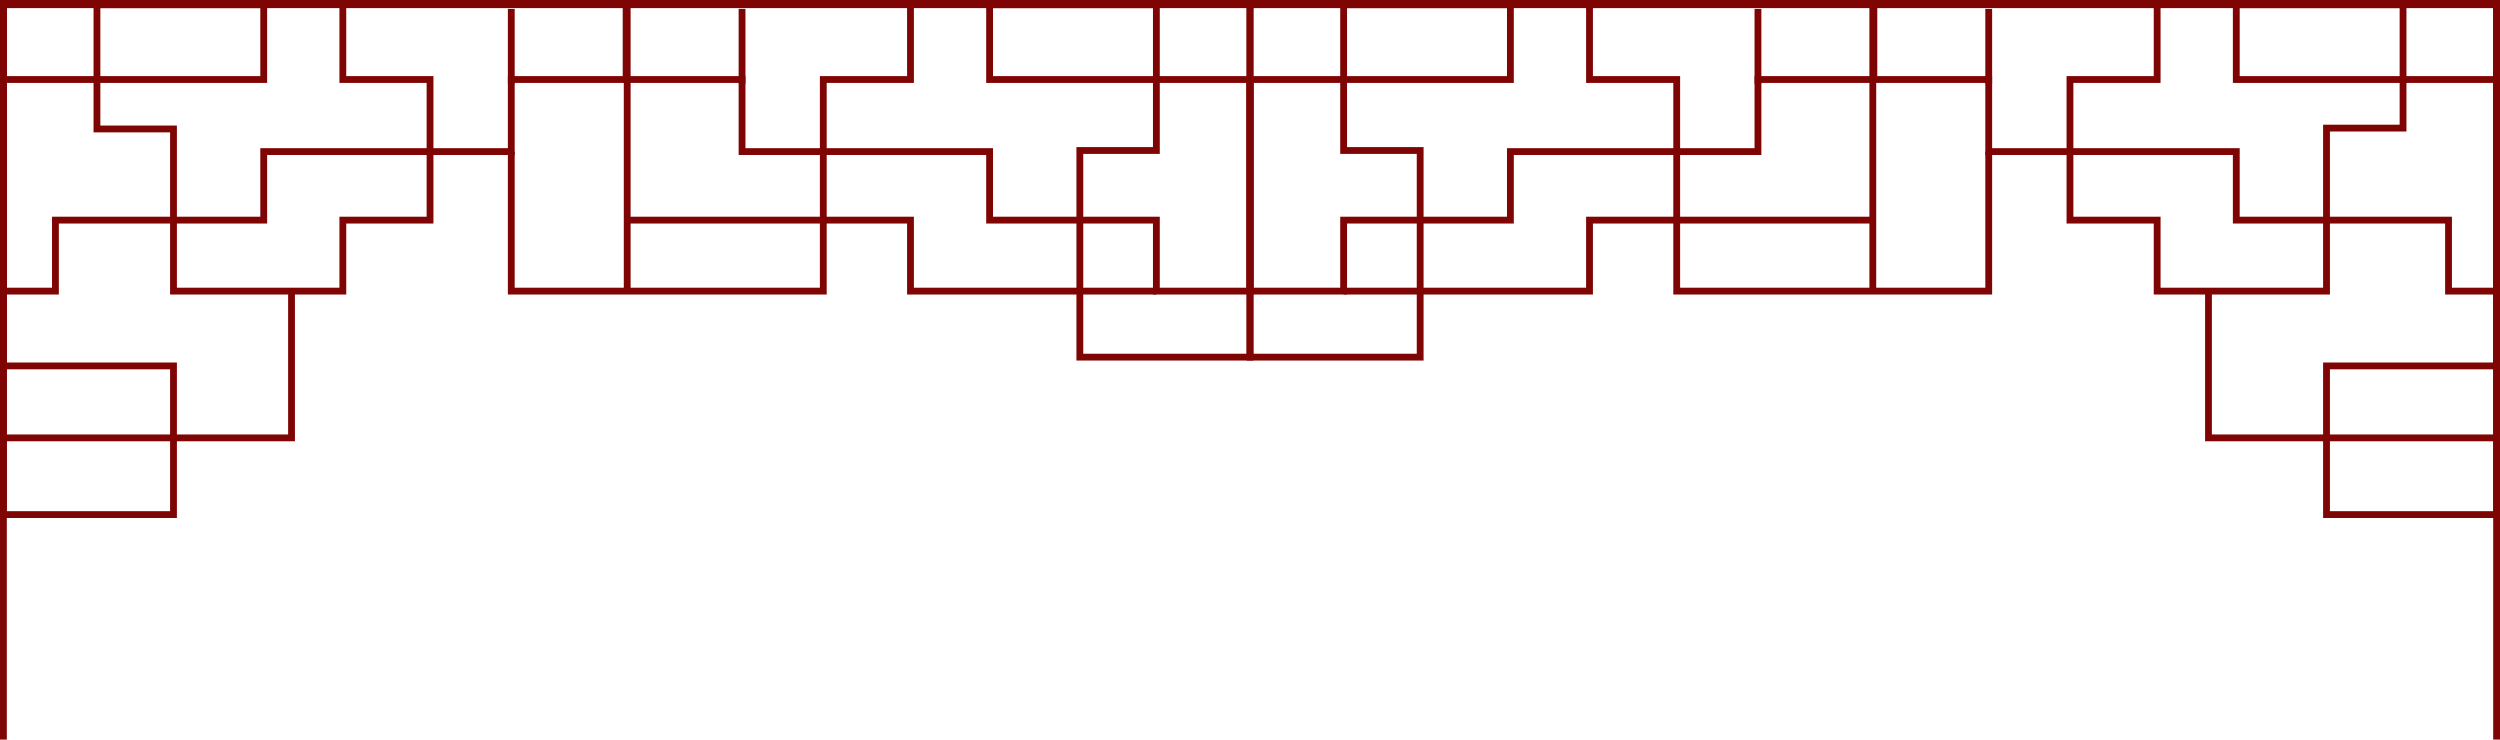
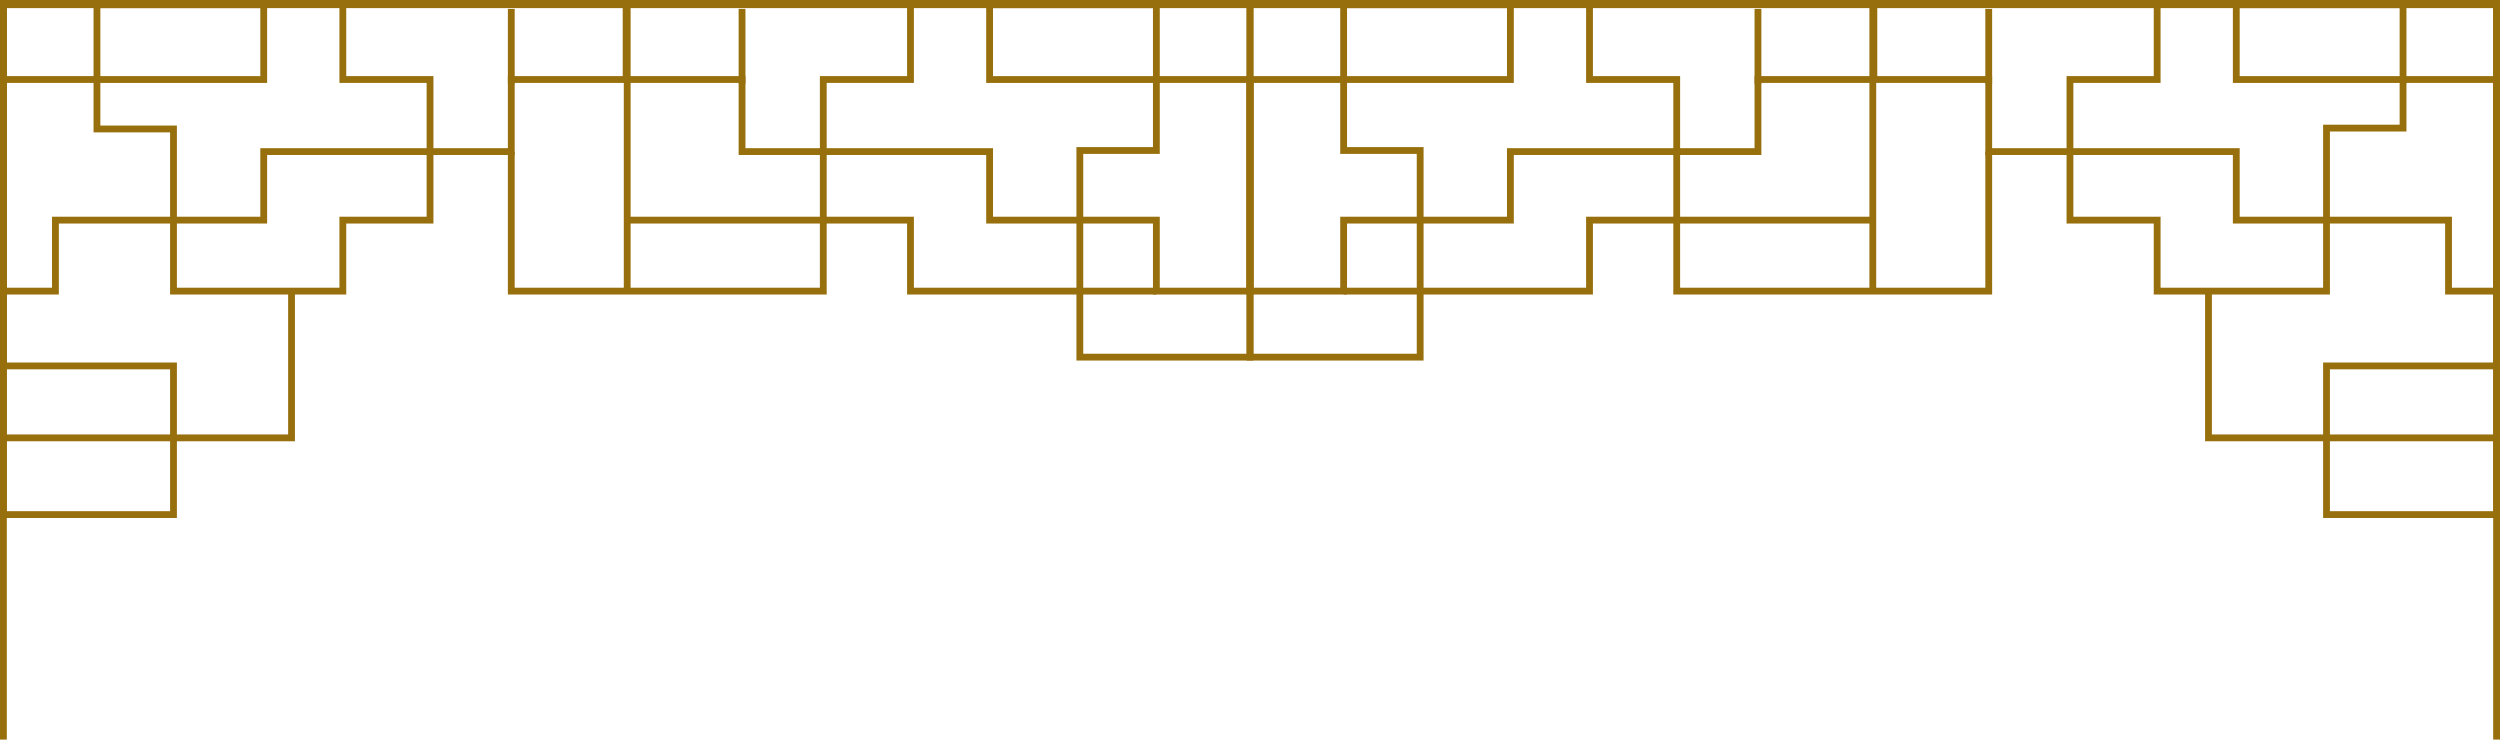
<svg xmlns="http://www.w3.org/2000/svg" preserveAspectRatio="none" width="100%" height="100%" overflow="visible" style="display: block;" viewBox="0 0 1465.68 433.602" fill="none">
  <g id="07">
-     <path id="Vector" d="M1463.68 433.602V2H2V433.602" stroke="#7E0503" stroke-width="4" stroke-miterlimit="10" />
+     <path id="Vector" d="M1463.68 433.602V2H2V433.602" stroke="#97700D" stroke-width="4" stroke-miterlimit="10" />
    <g id="Group">
-       <path id="Vector_2" d="M367.076 46.611V2.76H2V170.675H32.5V129.053H154.613V88.868H299.748V46.611H367.076Z" stroke="#7E0503" stroke-width="4" stroke-miterlimit="10" />
-       <path id="Vector_3" d="M200.995 2.76V46.611H252.116V129.053H200.995V170.675H101.711L101.711 75.603H56.84L56.84 46.611H2V214.525H101.711V256.71H2" stroke="#7E0503" stroke-width="4" stroke-miterlimit="10" />
-       <path id="Vector_4" d="M170.914 170.675V256.71H101.711V301.685H2V283.666V2.76" stroke="#7E0503" stroke-width="4" stroke-miterlimit="10" />
-       <path id="Vector_5" d="M154.613 2.76H56.84V46.621H154.613V2.76Z" stroke="#7E0503" stroke-width="4" stroke-miterlimit="10" />
-       <path id="Vector_6" d="M299.748 5.208V49.069" stroke="#7E0503" stroke-width="4" stroke-miterlimit="10" />
-       <path id="Vector_7" d="M367.712 46.611V2.76H732.788V170.675H677.948V129.053H580.175V88.868H435.04V46.611H367.712Z" stroke="#7E0503" stroke-width="4" stroke-miterlimit="10" />
-       <path id="Vector_8" d="M533.793 2.76V46.611H482.672V129.053H533.793V170.675H633.077V88.233H677.948V46.611H732.788V209.38H633.077V170.675" stroke="#7E0503" stroke-width="4" stroke-miterlimit="10" />
-       <path id="Vector_9" d="M677.948 2.76H580.175V46.622H677.948V2.76Z" stroke="#7E0503" stroke-width="4" stroke-miterlimit="10" />
-       <path id="Vector_10" d="M435.04 5.208V49.069" stroke="#7E0503" stroke-width="4" stroke-miterlimit="10" />
-       <path id="Vector_11" d="M299.748 88.868V170.675H482.672V129.053H367.712" stroke="#7E0503" stroke-width="4" stroke-miterlimit="10" />
-       <path id="Vector_12" d="M367.712 170.675V46.611" stroke="#7E0503" stroke-width="4" stroke-miterlimit="10" />
-       <path id="Vector_13" d="M1098.6 46.611V2.76H1463.68V170.675H1435.5V129.053H1311.07V88.868H1165.93V46.611H1098.6Z" stroke="#7E0503" stroke-width="4" stroke-miterlimit="10" />
-       <path id="Vector_14" d="M1264.68 2.76V46.611H1213.56V129.053H1264.68V170.675H1363.97L1363.97 75.103H1408.84L1408.84 46.611H1463.68V214.525H1363.97V256.71H1463.68" stroke="#7E0503" stroke-width="4" stroke-miterlimit="10" />
-       <path id="Vector_15" d="M1294.77 170.675V256.71H1363.97V301.685H1463.68V283.666V2.76" stroke="#7E0503" stroke-width="4" stroke-miterlimit="10" />
-       <path id="Vector_16" d="M1408.84 2.76H1311.07V46.622H1408.84V2.76Z" stroke="#7E0503" stroke-width="4" stroke-miterlimit="10" />
-       <path id="Vector_17" d="M1165.93 5.208V49.069" stroke="#7E0503" stroke-width="4" stroke-miterlimit="10" />
-       <path id="Vector_18" d="M1097.97 46.611V2.76H732.892V170.675H787.732V129.053H885.505V88.868H1030.64V46.611H1097.97Z" stroke="#7E0503" stroke-width="4" stroke-miterlimit="10" />
-       <path id="Vector_19" d="M787.732 170.675H832.603V209.38H732.892V46.611H787.732V88.233H832.603V170.675H931.887V129.053H983.008V46.611H931.887V2.76" stroke="#7E0503" stroke-width="4" stroke-miterlimit="10" />
-       <path id="Vector_20" d="M885.505 2.76H787.732V46.621H885.505V2.76Z" stroke="#7E0503" stroke-width="4" stroke-miterlimit="10" />
-       <path id="Vector_21" d="M1030.64 5.208V49.069" stroke="#7E0503" stroke-width="4" stroke-miterlimit="10" />
-       <path id="Vector_22" d="M1165.93 88.868V170.675H983.008V129.053H1098.6" stroke="#7E0503" stroke-width="4" stroke-miterlimit="10" />
-       <path id="Vector_23" d="M1097.97 170.675V46.611" stroke="#7E0503" stroke-width="4" stroke-miterlimit="10" />
-       <path id="Vector_24" d="M677.948 170.675H633.077" stroke="#7E0503" stroke-width="4" stroke-miterlimit="10" />
+       <path id="Vector_2" d="M367.076 46.611V2.76H2V170.675H32.5V129.053H154.613V88.868H299.748V46.611H367.076Z" stroke="#97700D" stroke-width="4" stroke-miterlimit="10" />
+       <path id="Vector_3" d="M200.995 2.76V46.611H252.116V129.053H200.995V170.675H101.711L101.711 75.603H56.84L56.84 46.611H2V214.525H101.711V256.71H2" stroke="#97700D" stroke-width="4" stroke-miterlimit="10" />
+       <path id="Vector_4" d="M170.914 170.675V256.71H101.711V301.685H2V283.666V2.76" stroke="#97700D" stroke-width="4" stroke-miterlimit="10" />
+       <path id="Vector_5" d="M154.613 2.76H56.84V46.621H154.613V2.76Z" stroke="#97700D" stroke-width="4" stroke-miterlimit="10" />
+       <path id="Vector_6" d="M299.748 5.208V49.069" stroke="#97700D" stroke-width="4" stroke-miterlimit="10" />
+       <path id="Vector_7" d="M367.712 46.611V2.76H732.788V170.675H677.948V129.053H580.175V88.868H435.04V46.611H367.712Z" stroke="#97700D" stroke-width="4" stroke-miterlimit="10" />
+       <path id="Vector_8" d="M533.793 2.76V46.611H482.672V129.053H533.793V170.675H633.077V88.233H677.948V46.611H732.788V209.38H633.077V170.675" stroke="#97700D" stroke-width="4" stroke-miterlimit="10" />
+       <path id="Vector_9" d="M677.948 2.76H580.175V46.622H677.948V2.76Z" stroke="#97700D" stroke-width="4" stroke-miterlimit="10" />
+       <path id="Vector_10" d="M435.04 5.208V49.069" stroke="#97700D" stroke-width="4" stroke-miterlimit="10" />
+       <path id="Vector_11" d="M299.748 88.868V170.675H482.672V129.053H367.712" stroke="#97700D" stroke-width="4" stroke-miterlimit="10" />
+       <path id="Vector_12" d="M367.712 170.675V46.611" stroke="#97700D" stroke-width="4" stroke-miterlimit="10" />
+       <path id="Vector_13" d="M1098.6 46.611V2.76H1463.68V170.675H1435.5V129.053H1311.07V88.868H1165.93V46.611H1098.6Z" stroke="#97700D" stroke-width="4" stroke-miterlimit="10" />
+       <path id="Vector_14" d="M1264.68 2.76V46.611H1213.56V129.053H1264.68V170.675H1363.97L1363.97 75.103H1408.84L1408.84 46.611H1463.68V214.525H1363.97V256.71H1463.68" stroke="#97700D" stroke-width="4" stroke-miterlimit="10" />
+       <path id="Vector_15" d="M1294.77 170.675V256.71H1363.97V301.685H1463.68V283.666V2.76" stroke="#97700D" stroke-width="4" stroke-miterlimit="10" />
+       <path id="Vector_16" d="M1408.84 2.76H1311.07V46.622H1408.84V2.76Z" stroke="#97700D" stroke-width="4" stroke-miterlimit="10" />
+       <path id="Vector_17" d="M1165.93 5.208V49.069" stroke="#97700D" stroke-width="4" stroke-miterlimit="10" />
+       <path id="Vector_18" d="M1097.97 46.611V2.76H732.892V170.675H787.732V129.053H885.505V88.868H1030.64V46.611H1097.97Z" stroke="#97700D" stroke-width="4" stroke-miterlimit="10" />
+       <path id="Vector_19" d="M787.732 170.675H832.603V209.38H732.892V46.611H787.732V88.233H832.603V170.675H931.887V129.053H983.008V46.611H931.887V2.76" stroke="#97700D" stroke-width="4" stroke-miterlimit="10" />
+       <path id="Vector_20" d="M885.505 2.76H787.732V46.621H885.505V2.76Z" stroke="#97700D" stroke-width="4" stroke-miterlimit="10" />
+       <path id="Vector_21" d="M1030.64 5.208V49.069" stroke="#97700D" stroke-width="4" stroke-miterlimit="10" />
+       <path id="Vector_22" d="M1165.93 88.868V170.675H983.008V129.053H1098.6" stroke="#97700D" stroke-width="4" stroke-miterlimit="10" />
+       <path id="Vector_23" d="M1097.97 170.675V46.611" stroke="#97700D" stroke-width="4" stroke-miterlimit="10" />
+       <path id="Vector_24" d="M677.948 170.675H633.077" stroke="#97700D" stroke-width="4" stroke-miterlimit="10" />
    </g>
  </g>
</svg>
